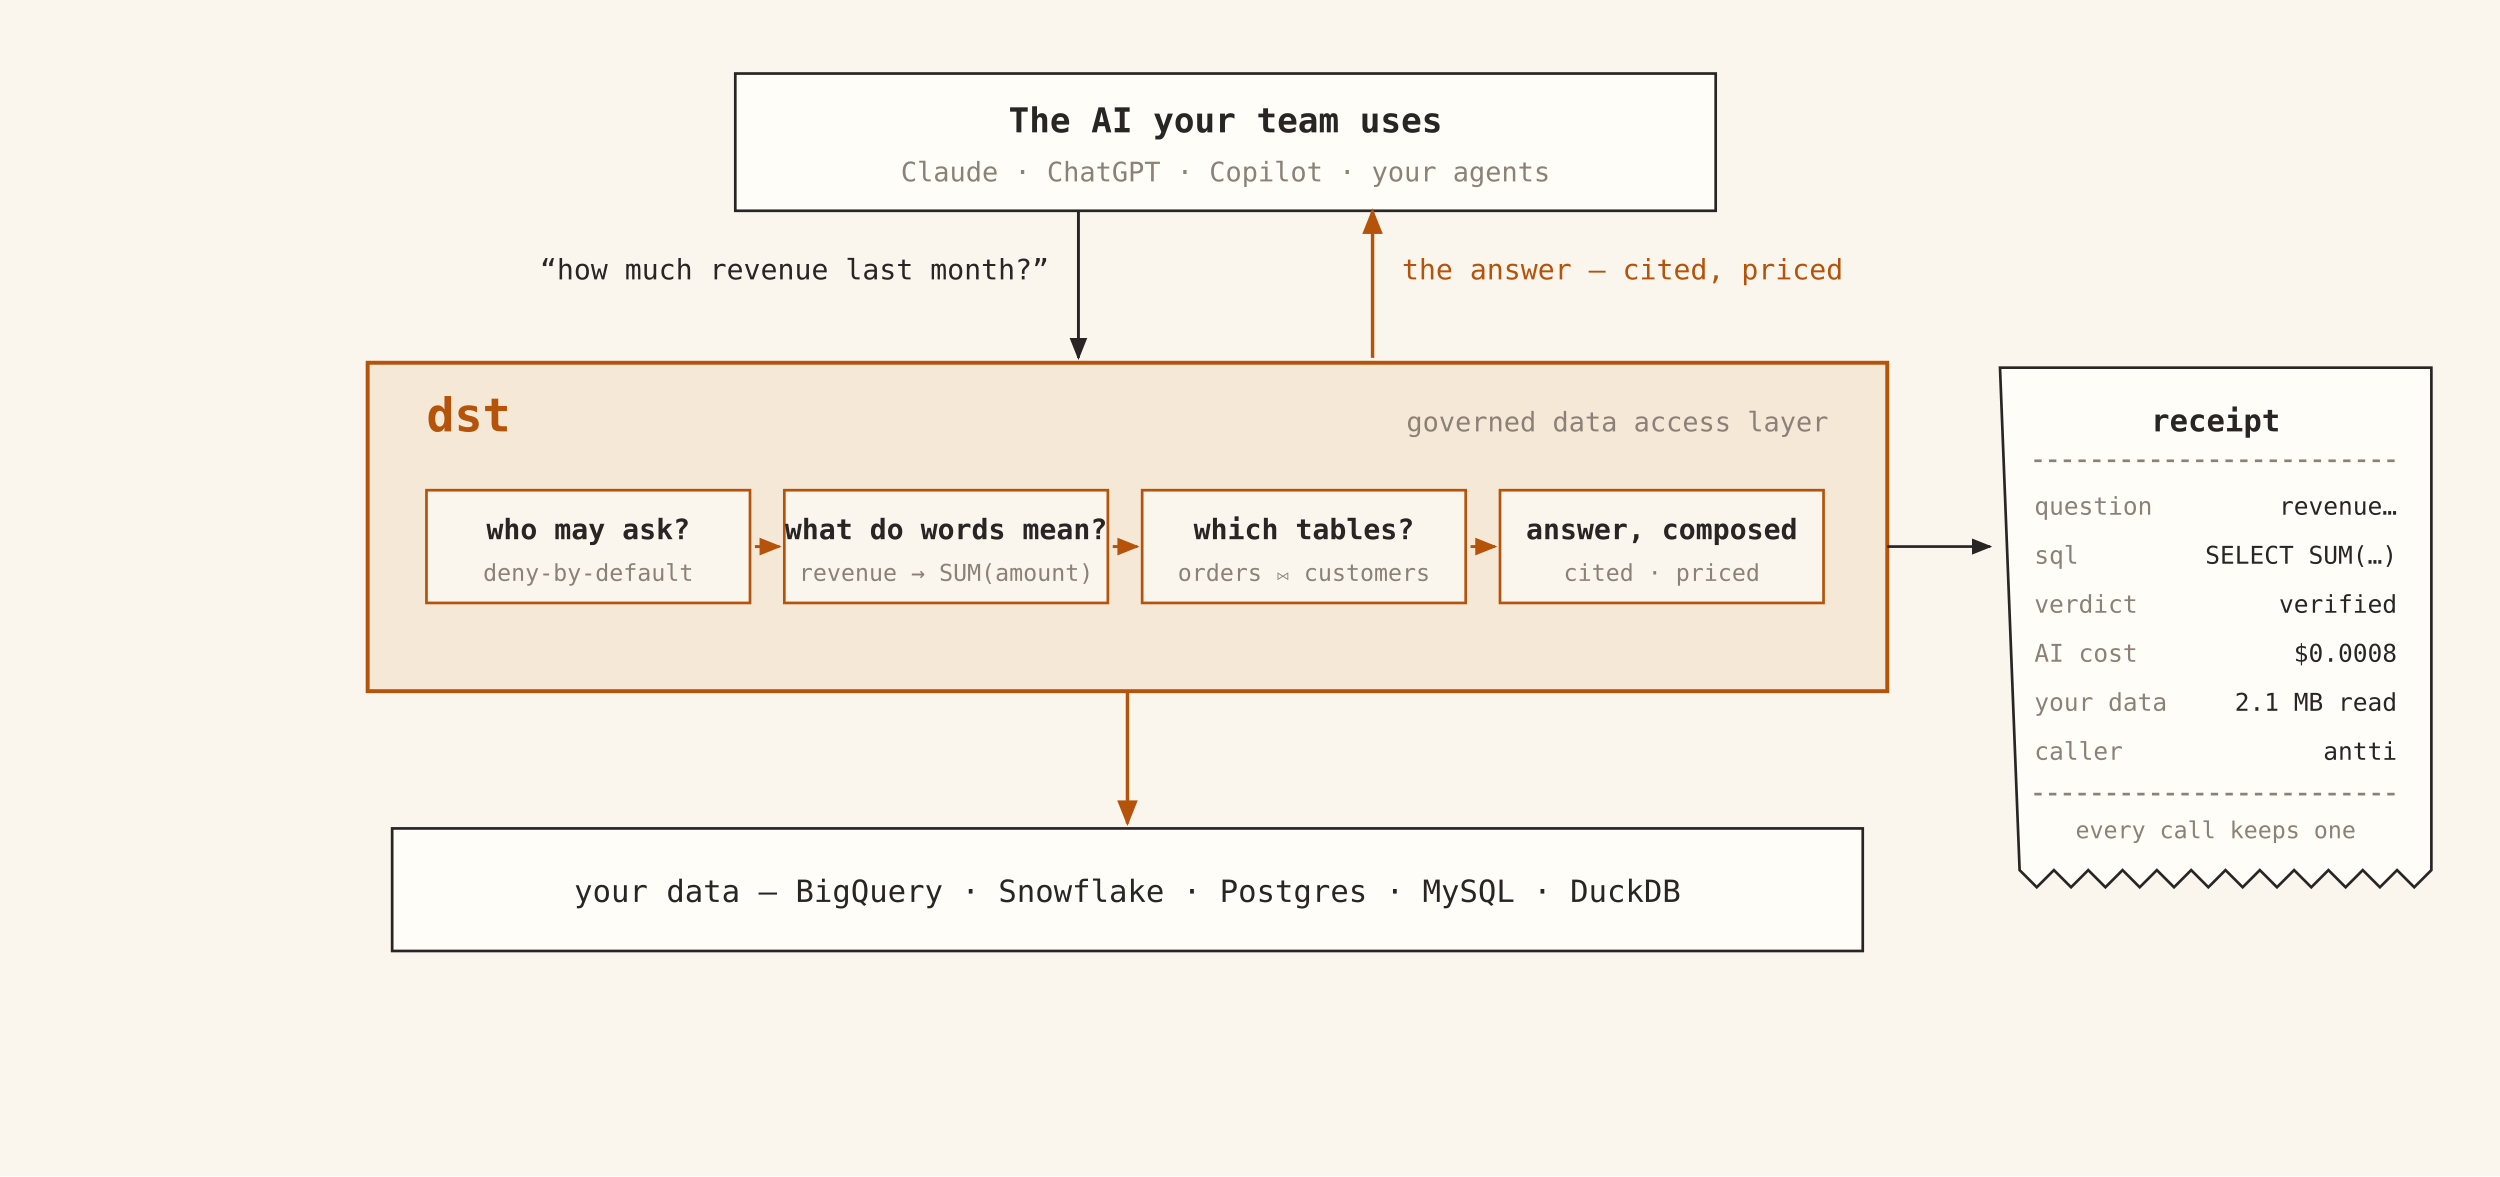
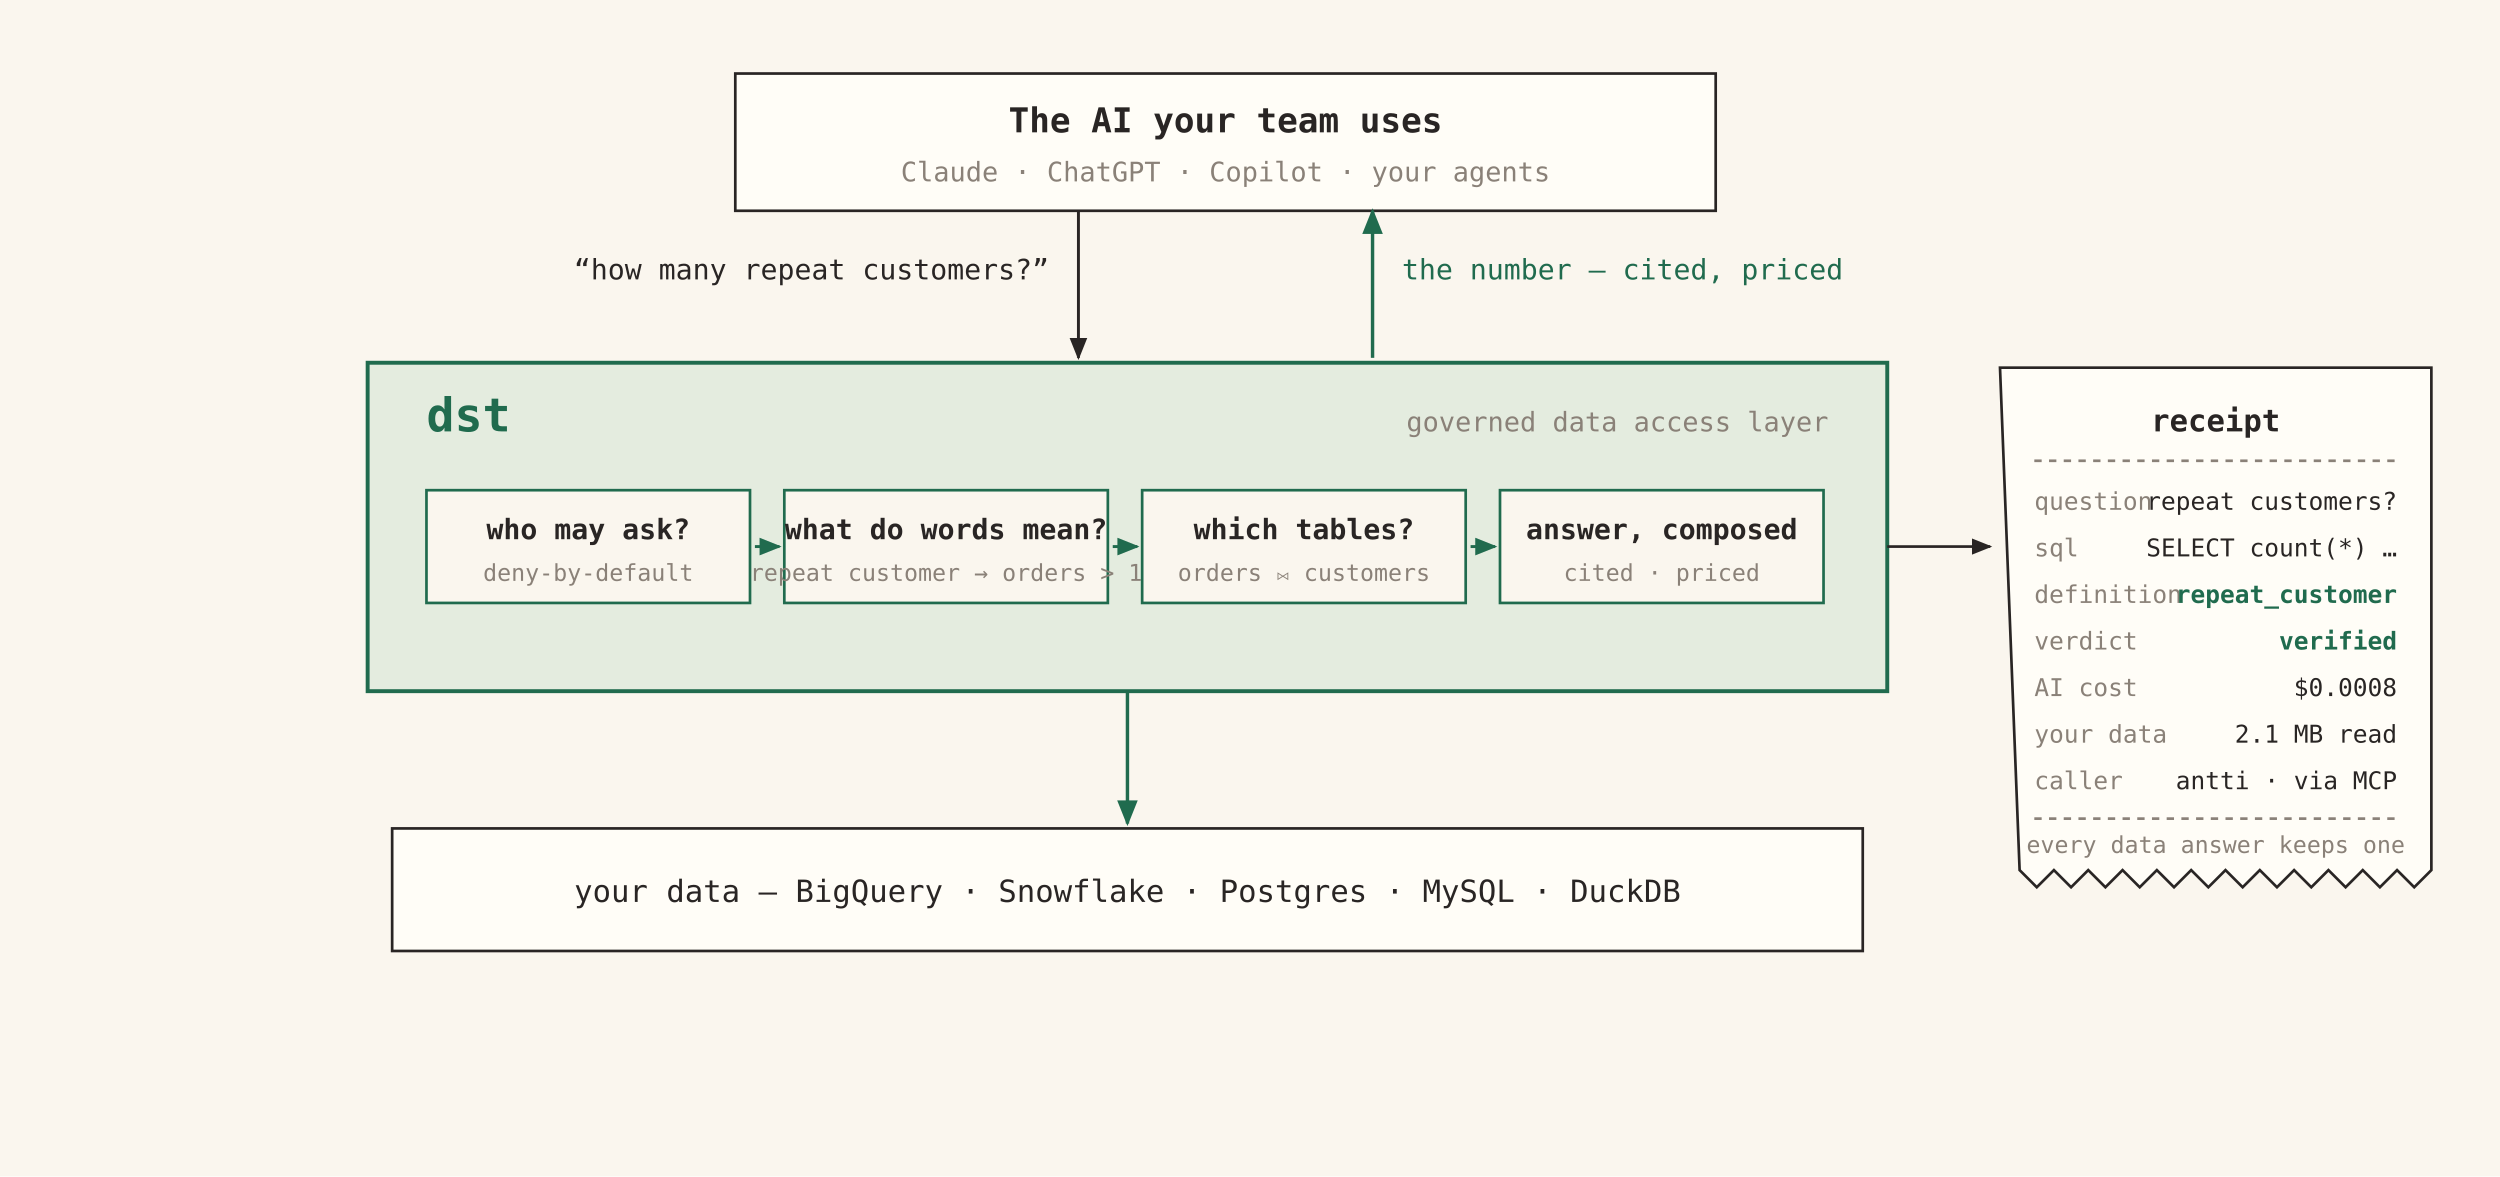
<svg xmlns="http://www.w3.org/2000/svg" viewBox="0 0 1020 480" font-family="ui-monospace,SFMono-Regular,Menlo,Consolas,monospace" font-size="13">
  <defs>
    <marker id="ai" viewBox="0 0 10 8" refX="9" refY="4" markerWidth="7.5" markerHeight="6.5" orient="auto-start-reverse">
      <polygon points="0,0 10,4 0,8" fill="#292524" />
    </marker>
    <marker id="aa" viewBox="0 0 10 8" refX="9" refY="4" markerWidth="7.5" markerHeight="6.5" orient="auto-start-reverse">
-       <polygon points="0,0 10,4 0,8" fill="#b45309" />
+       <polygon points="0,0 10,4 0,8" fill="#206b4e" />
    </marker>
  </defs>
  <rect width="1020" height="480" fill="#faf6ee" />
  <rect x="300" y="30" width="400" height="56" fill="#fffdf7" stroke="#292524" stroke-width="1.1" />
  <text x="500" y="54" font-size="14" fill="#292524" text-anchor="middle" font-weight="700" xml:space="preserve">The AI your team uses</text>
  <text x="500" y="74" font-size="11" fill="#8a8178" text-anchor="middle" xml:space="preserve">Claude · ChatGPT · Copilot · your agents</text>
  <line x1="440" y1="86" x2="440" y2="146" stroke="#292524" stroke-width="1.2" marker-end="url(#ai)" />
-   <text x="428" y="114" font-size="11.5" fill="#292524" text-anchor="end" xml:space="preserve">“how much revenue last month?”</text>
-   <line x1="560" y1="146" x2="560" y2="86" stroke="#b45309" stroke-width="1.4" marker-end="url(#aa)" />
-   <text x="572" y="114" font-size="11.5" fill="#b45309" text-anchor="start" xml:space="preserve">the answer — cited, priced</text>
-   <rect x="150" y="148" width="620" height="134" fill="#f6e8d7" stroke="#b45309" stroke-width="1.6" />
-   <text x="174" y="176" font-size="19" fill="#b45309" text-anchor="start" font-weight="700" xml:space="preserve">dst</text>
+   <text x="428" y="114" font-size="11.5" fill="#292524" text-anchor="end" xml:space="preserve">“how many repeat customers?”</text>
+   <line x1="560" y1="146" x2="560" y2="86" stroke="#206b4e" stroke-width="1.4" marker-end="url(#aa)" />
+   <text x="572" y="114" font-size="11.5" fill="#206b4e" text-anchor="start" xml:space="preserve">the number — cited, priced</text>
+   <rect x="150" y="148" width="620" height="134" fill="#e4ecdf" stroke="#206b4e" stroke-width="1.6" />
+   <text x="174" y="176" font-size="19" fill="#206b4e" text-anchor="start" font-weight="700" xml:space="preserve">dst</text>
  <text x="746" y="176" font-size="11" fill="#8a8178" text-anchor="end" xml:space="preserve">governed data access layer</text>
-   <rect x="174" y="200" width="132" height="46" fill="#faf6ee" stroke="#b45309" stroke-width="1.1" />
+   <rect x="174" y="200" width="132" height="46" fill="#faf6ee" stroke="#206b4e" stroke-width="1.1" />
  <text x="240" y="220" font-size="11.5" fill="#292524" text-anchor="middle" font-weight="700" xml:space="preserve">who may ask?</text>
  <text x="240" y="237" font-size="9.5" fill="#8a8178" text-anchor="middle" xml:space="preserve">deny-by-default</text>
-   <line x1="308" y1="223" x2="318" y2="223" stroke="#b45309" stroke-width="1.2" marker-end="url(#aa)" />
-   <rect x="320" y="200" width="132" height="46" fill="#faf6ee" stroke="#b45309" stroke-width="1.1" />
+   <line x1="308" y1="223" x2="318" y2="223" stroke="#206b4e" stroke-width="1.2" marker-end="url(#aa)" />
+   <rect x="320" y="200" width="132" height="46" fill="#faf6ee" stroke="#206b4e" stroke-width="1.1" />
  <text x="386" y="220" font-size="11.5" fill="#292524" text-anchor="middle" font-weight="700" xml:space="preserve">what do words mean?</text>
-   <text x="386" y="237" font-size="9.5" fill="#8a8178" text-anchor="middle" xml:space="preserve">revenue → SUM(amount)</text>
-   <line x1="454" y1="223" x2="464" y2="223" stroke="#b45309" stroke-width="1.2" marker-end="url(#aa)" />
-   <rect x="466" y="200" width="132" height="46" fill="#faf6ee" stroke="#b45309" stroke-width="1.1" />
+   <text x="386" y="237" font-size="9.5" fill="#8a8178" text-anchor="middle" xml:space="preserve">repeat customer → orders &gt; 1</text>
+   <line x1="454" y1="223" x2="464" y2="223" stroke="#206b4e" stroke-width="1.2" marker-end="url(#aa)" />
+   <rect x="466" y="200" width="132" height="46" fill="#faf6ee" stroke="#206b4e" stroke-width="1.1" />
  <text x="532" y="220" font-size="11.5" fill="#292524" text-anchor="middle" font-weight="700" xml:space="preserve">which tables?</text>
  <text x="532" y="237" font-size="9.5" fill="#8a8178" text-anchor="middle" xml:space="preserve">orders ⨝ customers</text>
-   <line x1="600" y1="223" x2="610" y2="223" stroke="#b45309" stroke-width="1.2" marker-end="url(#aa)" />
-   <rect x="612" y="200" width="132" height="46" fill="#faf6ee" stroke="#b45309" stroke-width="1.1" />
+   <line x1="600" y1="223" x2="610" y2="223" stroke="#206b4e" stroke-width="1.2" marker-end="url(#aa)" />
+   <rect x="612" y="200" width="132" height="46" fill="#faf6ee" stroke="#206b4e" stroke-width="1.1" />
  <text x="678" y="220" font-size="11.5" fill="#292524" text-anchor="middle" font-weight="700" xml:space="preserve">answer, composed</text>
  <text x="678" y="237" font-size="9.5" fill="#8a8178" text-anchor="middle" xml:space="preserve">cited · priced</text>
  <line x1="770" y1="223" x2="812" y2="223" stroke="#292524" stroke-width="1.1" marker-end="url(#ai)" />
  <path d="M 816 150 L 992 150 L 992 355 L 985.0 362 L 978 355 L 971.0 362 L 964 355 L 957.0 362 L 950 355 L 943.0 362 L 936 355 L 929.0 362 L 922 355 L 915.0 362 L 908 355 L 901.0 362 L 894 355 L 887.0 362 L 880 355 L 873.0 362 L 866 355 L 859.0 362 L 852 355 L 845.0 362 L 838 355 L 831.0 362 L 824 355 Z" fill="#fffdf7" stroke="#292524" stroke-width="1.1" />
  <text x="904" y="176" font-size="12.5" fill="#292524" text-anchor="middle" font-weight="700" xml:space="preserve">receipt</text>
  <line x1="830" y1="188" x2="978" y2="188" stroke="#8a8178" stroke-width="1.1" stroke-dasharray="3 3" />
-   <text x="830" y="210" font-size="10" fill="#8a8178" text-anchor="start" xml:space="preserve">question</text>
-   <text x="978" y="210" font-size="10" fill="#292524" text-anchor="end" xml:space="preserve">revenue…</text>
-   <text x="830" y="230" font-size="10" fill="#8a8178" text-anchor="start" xml:space="preserve">sql</text>
-   <text x="978" y="230" font-size="10" fill="#292524" text-anchor="end" xml:space="preserve">SELECT SUM(…)</text>
-   <text x="830" y="250" font-size="10" fill="#8a8178" text-anchor="start" xml:space="preserve">verdict</text>
-   <text x="978" y="250" font-size="10" fill="#292524" text-anchor="end" xml:space="preserve">verified</text>
-   <text x="830" y="270" font-size="10" fill="#8a8178" text-anchor="start" xml:space="preserve">AI cost</text>
-   <text x="978" y="270" font-size="10" fill="#292524" text-anchor="end" xml:space="preserve">$0.0008</text>
-   <text x="830" y="290" font-size="10" fill="#8a8178" text-anchor="start" xml:space="preserve">your data</text>
-   <text x="978" y="290" font-size="10" fill="#292524" text-anchor="end" xml:space="preserve">2.1 MB read</text>
-   <text x="830" y="310" font-size="10" fill="#8a8178" text-anchor="start" xml:space="preserve">caller</text>
-   <text x="978" y="310" font-size="10" fill="#292524" text-anchor="end" xml:space="preserve">antti</text>
-   <line x1="830" y1="324" x2="978" y2="324" stroke="#8a8178" stroke-width="1.1" stroke-dasharray="3 3" />
-   <text x="904" y="342" font-size="9.5" fill="#8a8178" text-anchor="middle" xml:space="preserve">every call keeps one</text>
-   <line x1="460" y1="282" x2="460" y2="336" stroke="#b45309" stroke-width="1.4" marker-end="url(#aa)" />
+   <text x="830" y="208" font-size="10" fill="#8a8178" text-anchor="start" xml:space="preserve">question</text>
+   <text x="978" y="208" font-size="10" fill="#292524" text-anchor="end" xml:space="preserve">repeat customers?</text>
+   <text x="830" y="227" font-size="10" fill="#8a8178" text-anchor="start" xml:space="preserve">sql</text>
+   <text x="978" y="227" font-size="10" fill="#292524" text-anchor="end" xml:space="preserve">SELECT count(*) …</text>
+   <text x="830" y="246" font-size="10" fill="#8a8178" text-anchor="start" xml:space="preserve">definition</text>
+   <text x="978" y="246" font-size="10" fill="#206b4e" text-anchor="end" font-weight="700" xml:space="preserve">repeat_customer</text>
+   <text x="830" y="265" font-size="10" fill="#8a8178" text-anchor="start" xml:space="preserve">verdict</text>
+   <text x="978" y="265" font-size="10" fill="#206b4e" text-anchor="end" font-weight="700" xml:space="preserve">verified</text>
+   <text x="830" y="284" font-size="10" fill="#8a8178" text-anchor="start" xml:space="preserve">AI cost</text>
+   <text x="978" y="284" font-size="10" fill="#292524" text-anchor="end" xml:space="preserve">$0.0008</text>
+   <text x="830" y="303" font-size="10" fill="#8a8178" text-anchor="start" xml:space="preserve">your data</text>
+   <text x="978" y="303" font-size="10" fill="#292524" text-anchor="end" xml:space="preserve">2.1 MB read</text>
+   <text x="830" y="322" font-size="10" fill="#8a8178" text-anchor="start" xml:space="preserve">caller</text>
+   <text x="978" y="322" font-size="10" fill="#292524" text-anchor="end" xml:space="preserve">antti · via MCP</text>
+   <line x1="830" y1="334" x2="978" y2="334" stroke="#8a8178" stroke-width="1.1" stroke-dasharray="3 3" />
+   <text x="904" y="348" font-size="9.5" fill="#8a8178" text-anchor="middle" xml:space="preserve">every data answer keeps one</text>
+   <line x1="460" y1="282" x2="460" y2="336" stroke="#206b4e" stroke-width="1.4" marker-end="url(#aa)" />
  <rect x="160" y="338" width="600" height="50" fill="#fffdf7" stroke="#292524" stroke-width="1.1" />
  <text x="460" y="368" font-size="12.5" fill="#292524" text-anchor="middle" xml:space="preserve">your data — BigQuery · Snowflake · Postgres · MySQL · DuckDB</text>
</svg>
